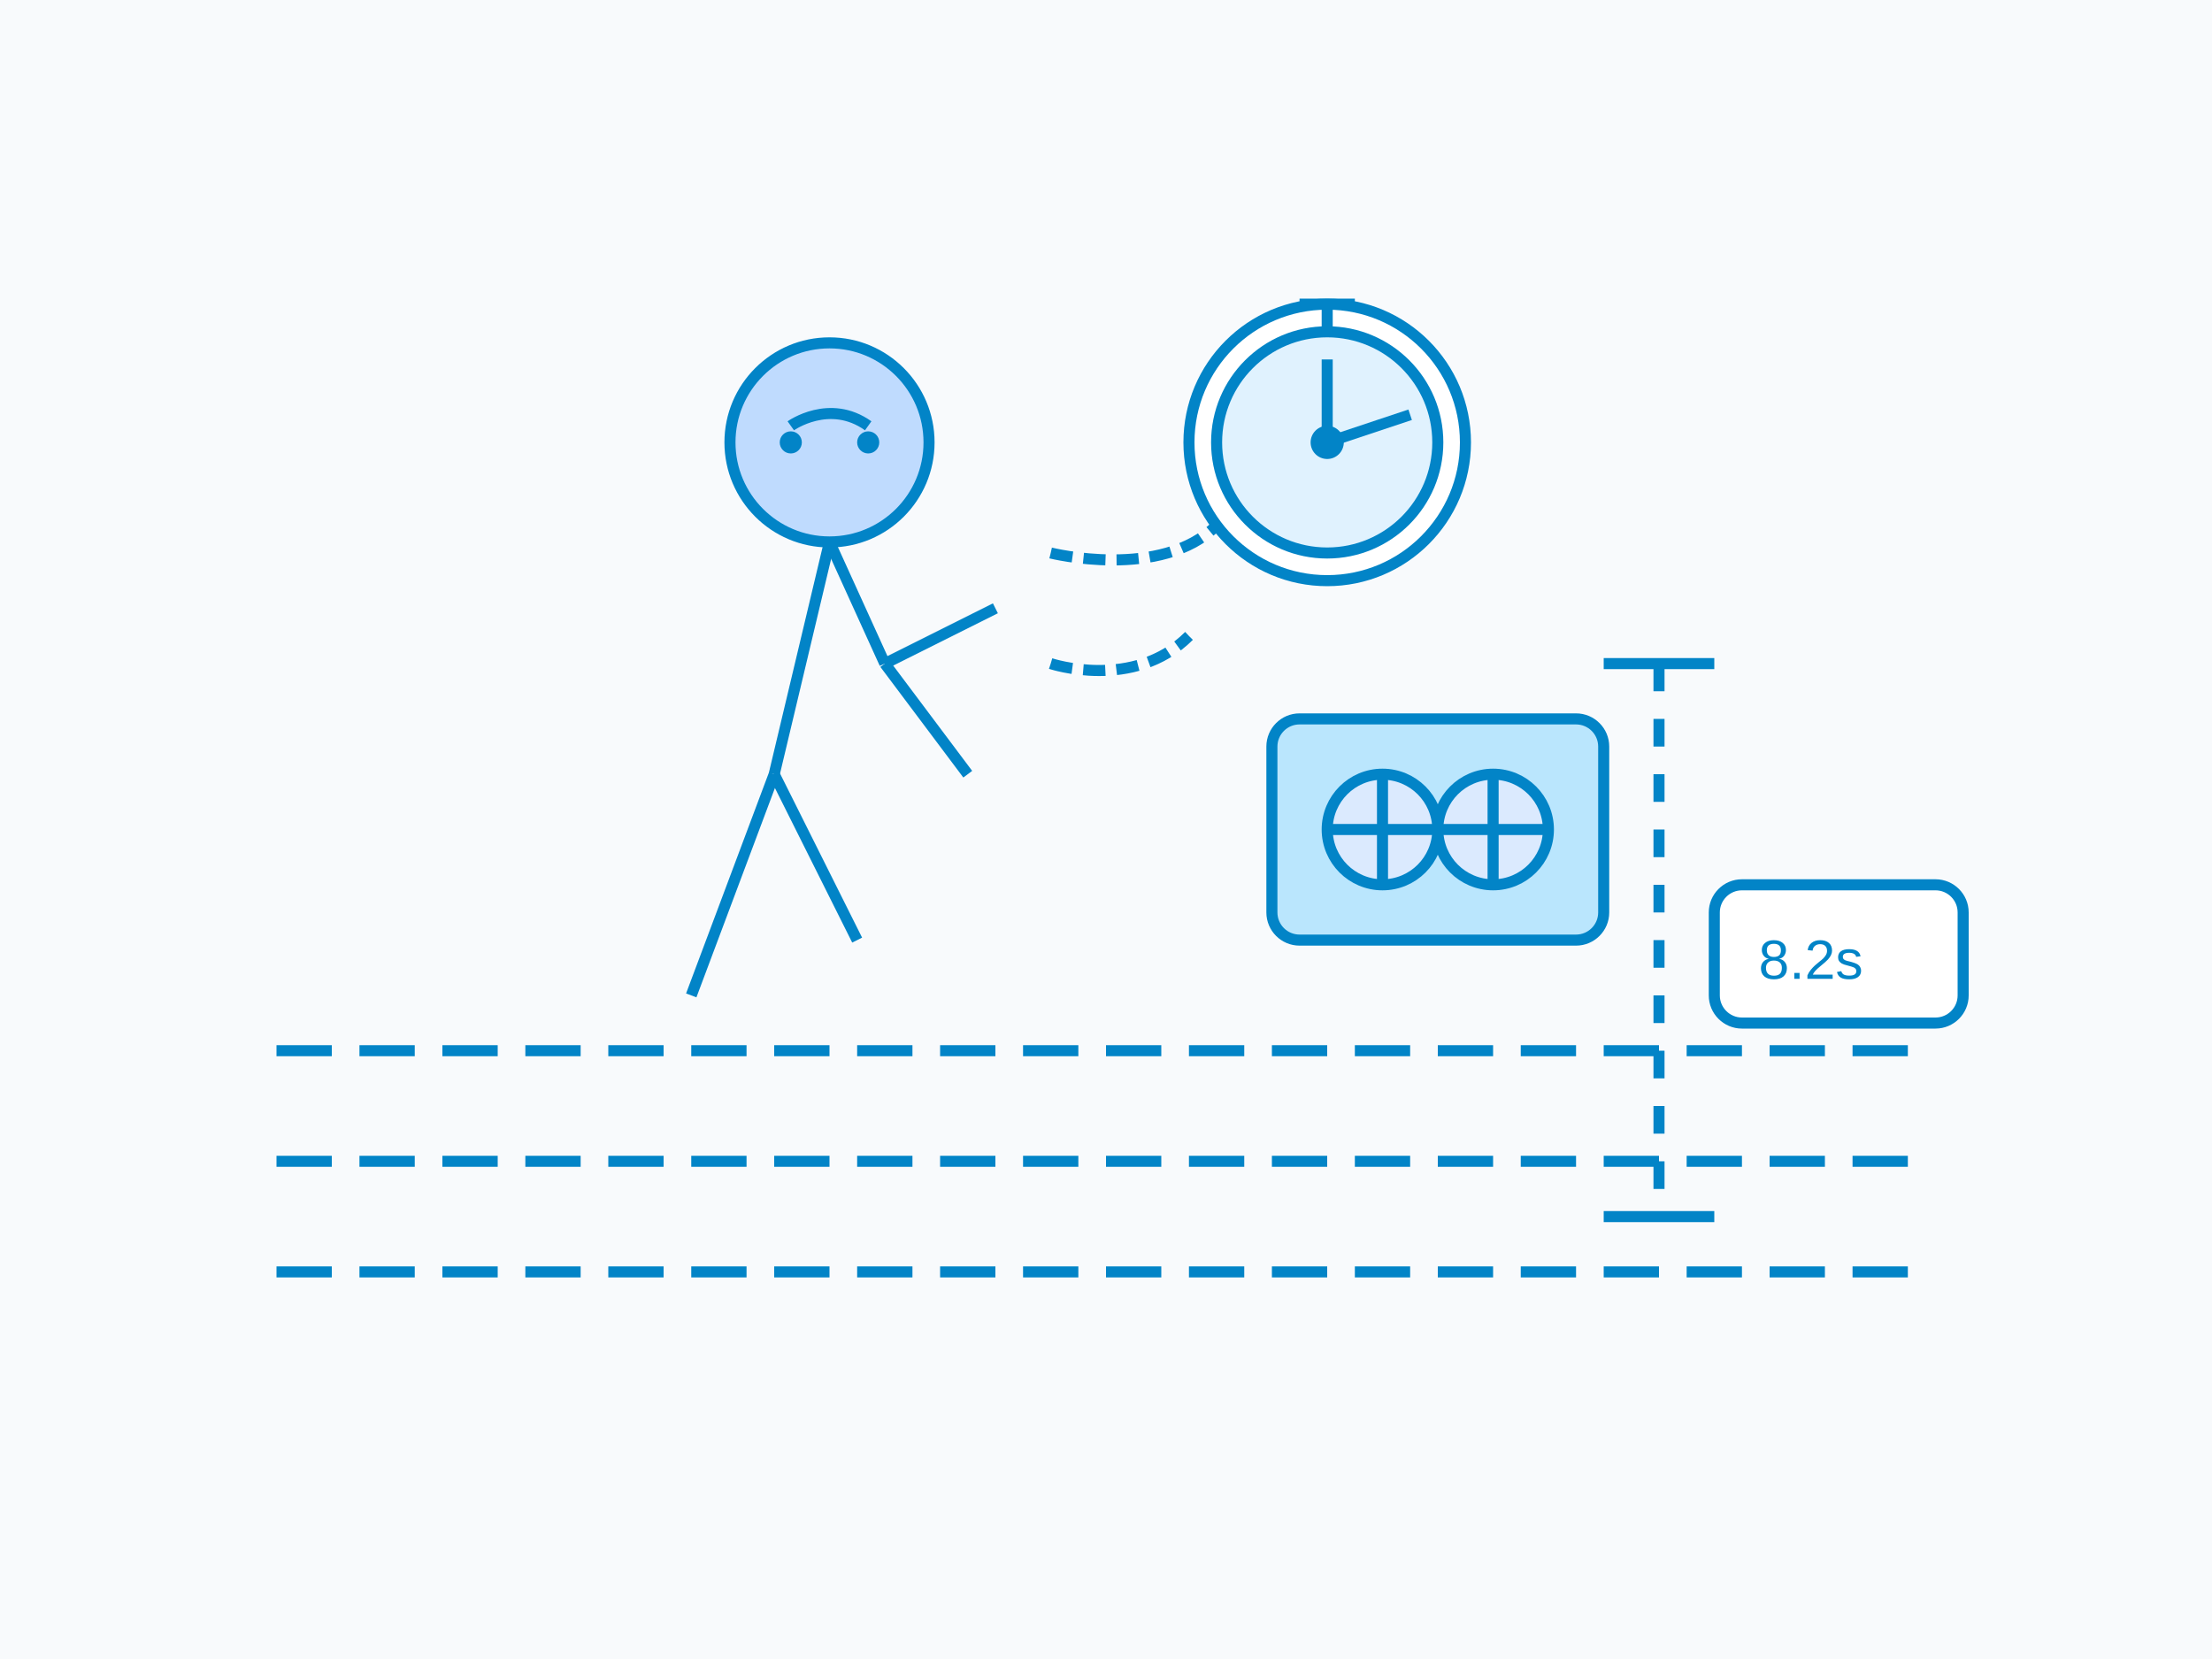
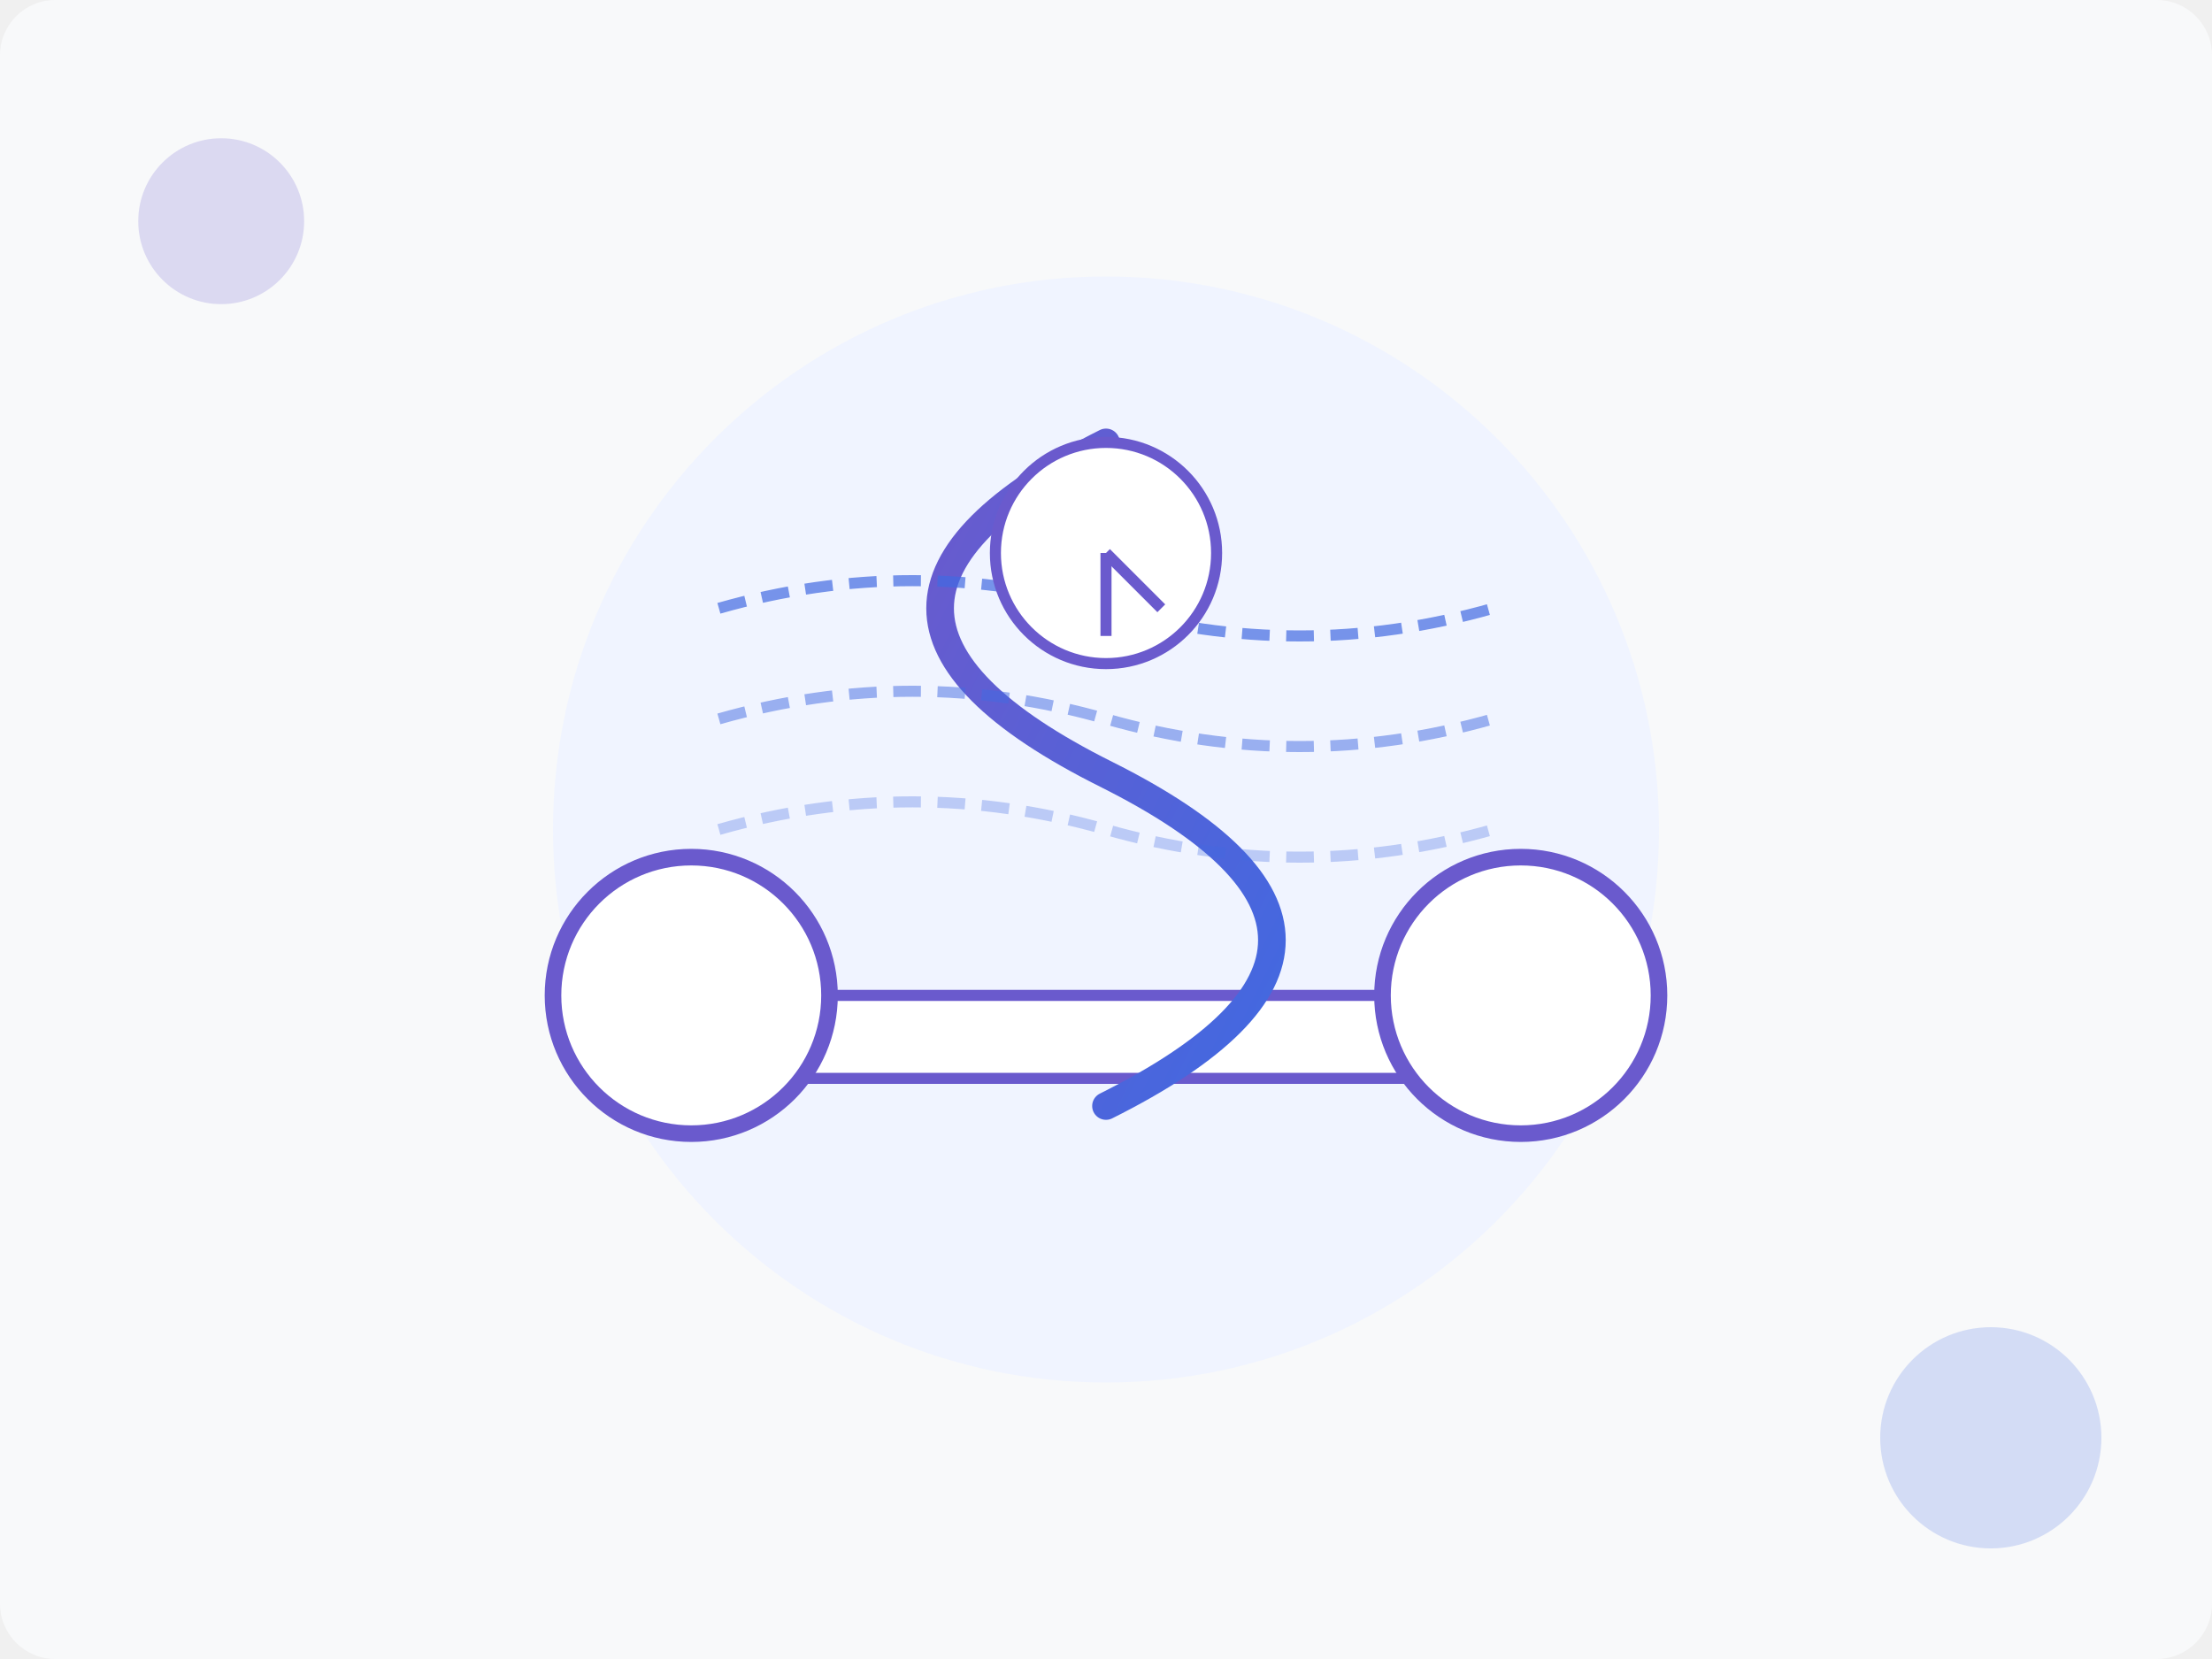
- <svg xmlns="http://www.w3.org/2000/svg" width="400" height="300" viewBox="0 0 400 300" fill="none">
-   <rect width="400" height="300" fill="#F8FAFC" />
-   <circle cx="150" cy="80" r="18" fill="#BFDBFE" stroke="#0284C7" stroke-width="2" />
-   <path d="M143 77C143 77 150 72 157 77" stroke="#0284C7" stroke-width="2" />
-   <circle cx="143" cy="80" r="2" fill="#0284C7" />
-   <circle cx="157" cy="80" r="2" fill="#0284C7" />
-   <path d="M150 98L140 140" stroke="#0284C7" stroke-width="2" />
-   <path d="M150 98L160 120" stroke="#0284C7" stroke-width="2" />
-   <path d="M140 140L125 180" stroke="#0284C7" stroke-width="2" />
-   <path d="M140 140L155 170" stroke="#0284C7" stroke-width="2" />
-   <path d="M160 120L180 110" stroke="#0284C7" stroke-width="2" />
-   <path d="M160 120L175 140" stroke="#0284C7" stroke-width="2" />
-   <path d="M190 100C190 100 210 105 220 95" stroke="#0284C7" stroke-width="2" stroke-dasharray="4 2" />
-   <path d="M190 120C190 120 205 125 215 115" stroke="#0284C7" stroke-width="2" stroke-dasharray="4 2" />
-   <circle cx="240" cy="80" r="25" fill="white" stroke="#0284C7" stroke-width="2" />
-   <circle cx="240" cy="80" r="20" fill="#E0F2FE" stroke="#0284C7" stroke-width="2" />
-   <path d="M240 65V80" stroke="#0284C7" stroke-width="2" />
-   <path d="M240 80L255 75" stroke="#0284C7" stroke-width="2" />
-   <circle cx="240" cy="80" r="3" fill="#0284C7" />
-   <path d="M240 55V60" stroke="#0284C7" stroke-width="2" />
-   <path d="M235 55H245" stroke="#0284C7" stroke-width="2" />
-   <path d="M300 120L300 220" stroke="#0284C7" stroke-width="2" stroke-dasharray="5 5" />
-   <path d="M290 120L310 120" stroke="#0284C7" stroke-width="2" />
-   <path d="M290 220L310 220" stroke="#0284C7" stroke-width="2" />
-   <rect x="310" y="160" width="45" height="25" rx="5" fill="white" stroke="#0284C7" stroke-width="2" />
-   <text x="318" y="177" font-family="Arial" font-size="10" fill="#0284C7">8.2s</text>
-   <path d="M50 190C50 190 120 190 170 190C220 190 260 190 350 190" stroke="#0284C7" stroke-width="2" stroke-dasharray="10 5" />
-   <path d="M50 210C50 210 120 210 170 210C220 210 260 210 350 210" stroke="#0284C7" stroke-width="2" stroke-dasharray="10 5" />
-   <path d="M50 230C50 230 120 230 170 230C220 230 260 230 350 230" stroke="#0284C7" stroke-width="2" stroke-dasharray="10 5" />
-   <rect x="230" y="130" width="60" height="40" rx="5" fill="#BAE6FD" stroke="#0284C7" stroke-width="2" />
-   <circle cx="250" cy="150" r="10" fill="#DBEAFE" stroke="#0284C7" stroke-width="2" />
-   <path d="M250 140V160" stroke="#0284C7" stroke-width="2" />
-   <path d="M240 150H260" stroke="#0284C7" stroke-width="2" />
-   <circle cx="270" cy="150" r="10" fill="#DBEAFE" stroke="#0284C7" stroke-width="2" />
-   <path d="M270 140V160" stroke="#0284C7" stroke-width="2" />
-   <path d="M260 150H280" stroke="#0284C7" stroke-width="2" />
+ <svg xmlns="http://www.w3.org/2000/svg" width="400" height="300" viewBox="0 0 400 300">
+   <defs>
+     <linearGradient id="athleticGradient" x1="0%" y1="0%" x2="100%" y2="100%">
+       <stop offset="0%" style="stop-color:#6A5ACD;stop-opacity:1" />
+       <stop offset="100%" style="stop-color:#4169E1;stop-opacity:1" />
+     </linearGradient>
+   </defs>
+   <rect width="400" height="300" fill="#F8F9FA" rx="10" ry="10" />
+   <g transform="translate(200, 150)">
+     <circle cx="0" cy="0" r="100" fill="#F0F4FF" />
+     <rect x="-90" y="30" width="180" height="15" rx="7" ry="7" fill="#FFFFFF" stroke="#6A5ACD" stroke-width="2" />
+     <circle cx="-75" cy="30" r="25" fill="#FFFFFF" stroke="#6A5ACD" stroke-width="3" />
+     <circle cx="75" cy="30" r="25" fill="#FFFFFF" stroke="#6A5ACD" stroke-width="3" />
+     <path d="M0 -70 Q -60 -40, 0 -10 Q 60 20, 0 50" fill="none" stroke="url(#athleticGradient)" stroke-width="5" stroke-linecap="round" />
+     <path d="M-70 -40 Q -35 -50, 0 -40 Q 35 -30, 70 -40" fill="none" stroke="#4169E1" stroke-width="2" stroke-dasharray="5,3" opacity="0.7" />
+     <path d="M-70 -20 Q -35 -30, 0 -20 Q 35 -10, 70 -20" fill="none" stroke="#4169E1" stroke-width="2" stroke-dasharray="5,3" opacity="0.5" />
+     <path d="M-70 0 Q -35 -10, 0 0 Q 35 10, 70 0" fill="none" stroke="#4169E1" stroke-width="2" stroke-dasharray="5,3" opacity="0.3" />
+     <circle cx="0" cy="-50" r="20" fill="#FFFFFF" stroke="#6A5ACD" stroke-width="2" />
+     <line x1="0" y1="-50" x2="0" y2="-35" stroke="#6A5ACD" stroke-width="2" />
+     <line x1="0" y1="-50" x2="10" y2="-40" stroke="#6A5ACD" stroke-width="2" />
+   </g>
+   <circle cx="40" cy="40" r="15" fill="#6A5ACD" opacity="0.2" />
+   <circle cx="360" cy="260" r="20" fill="#4169E1" opacity="0.2" />
</svg>
